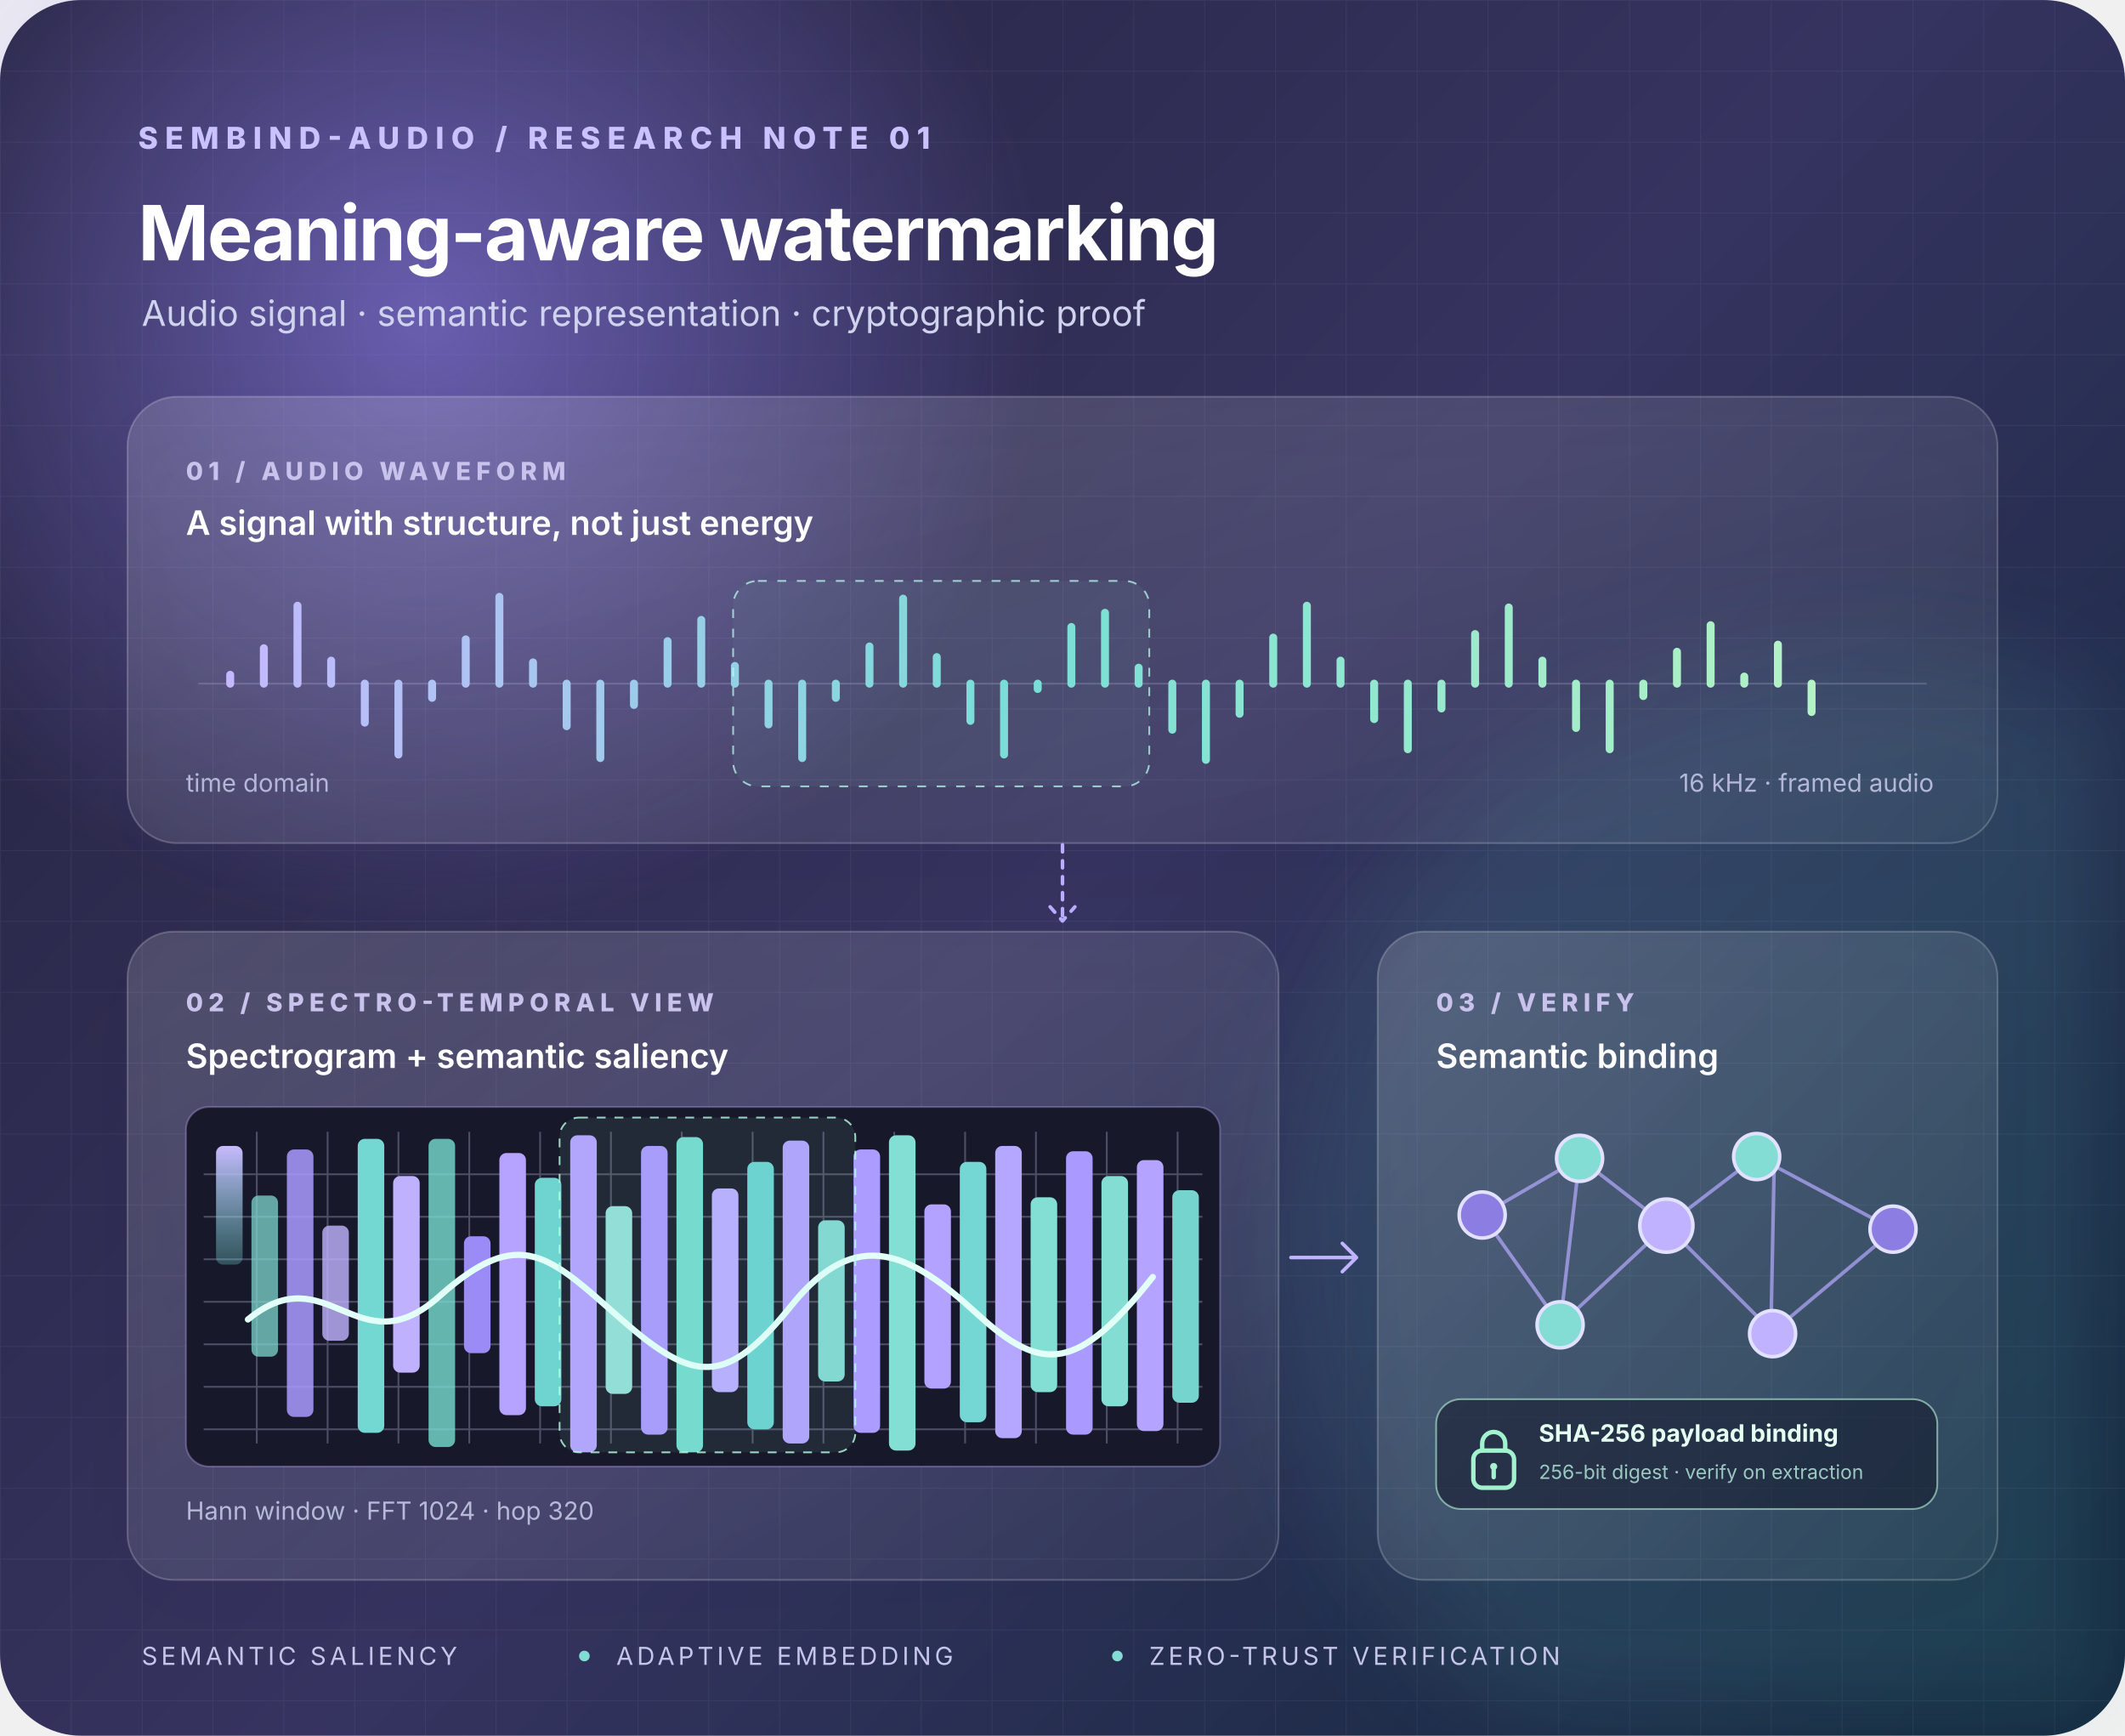
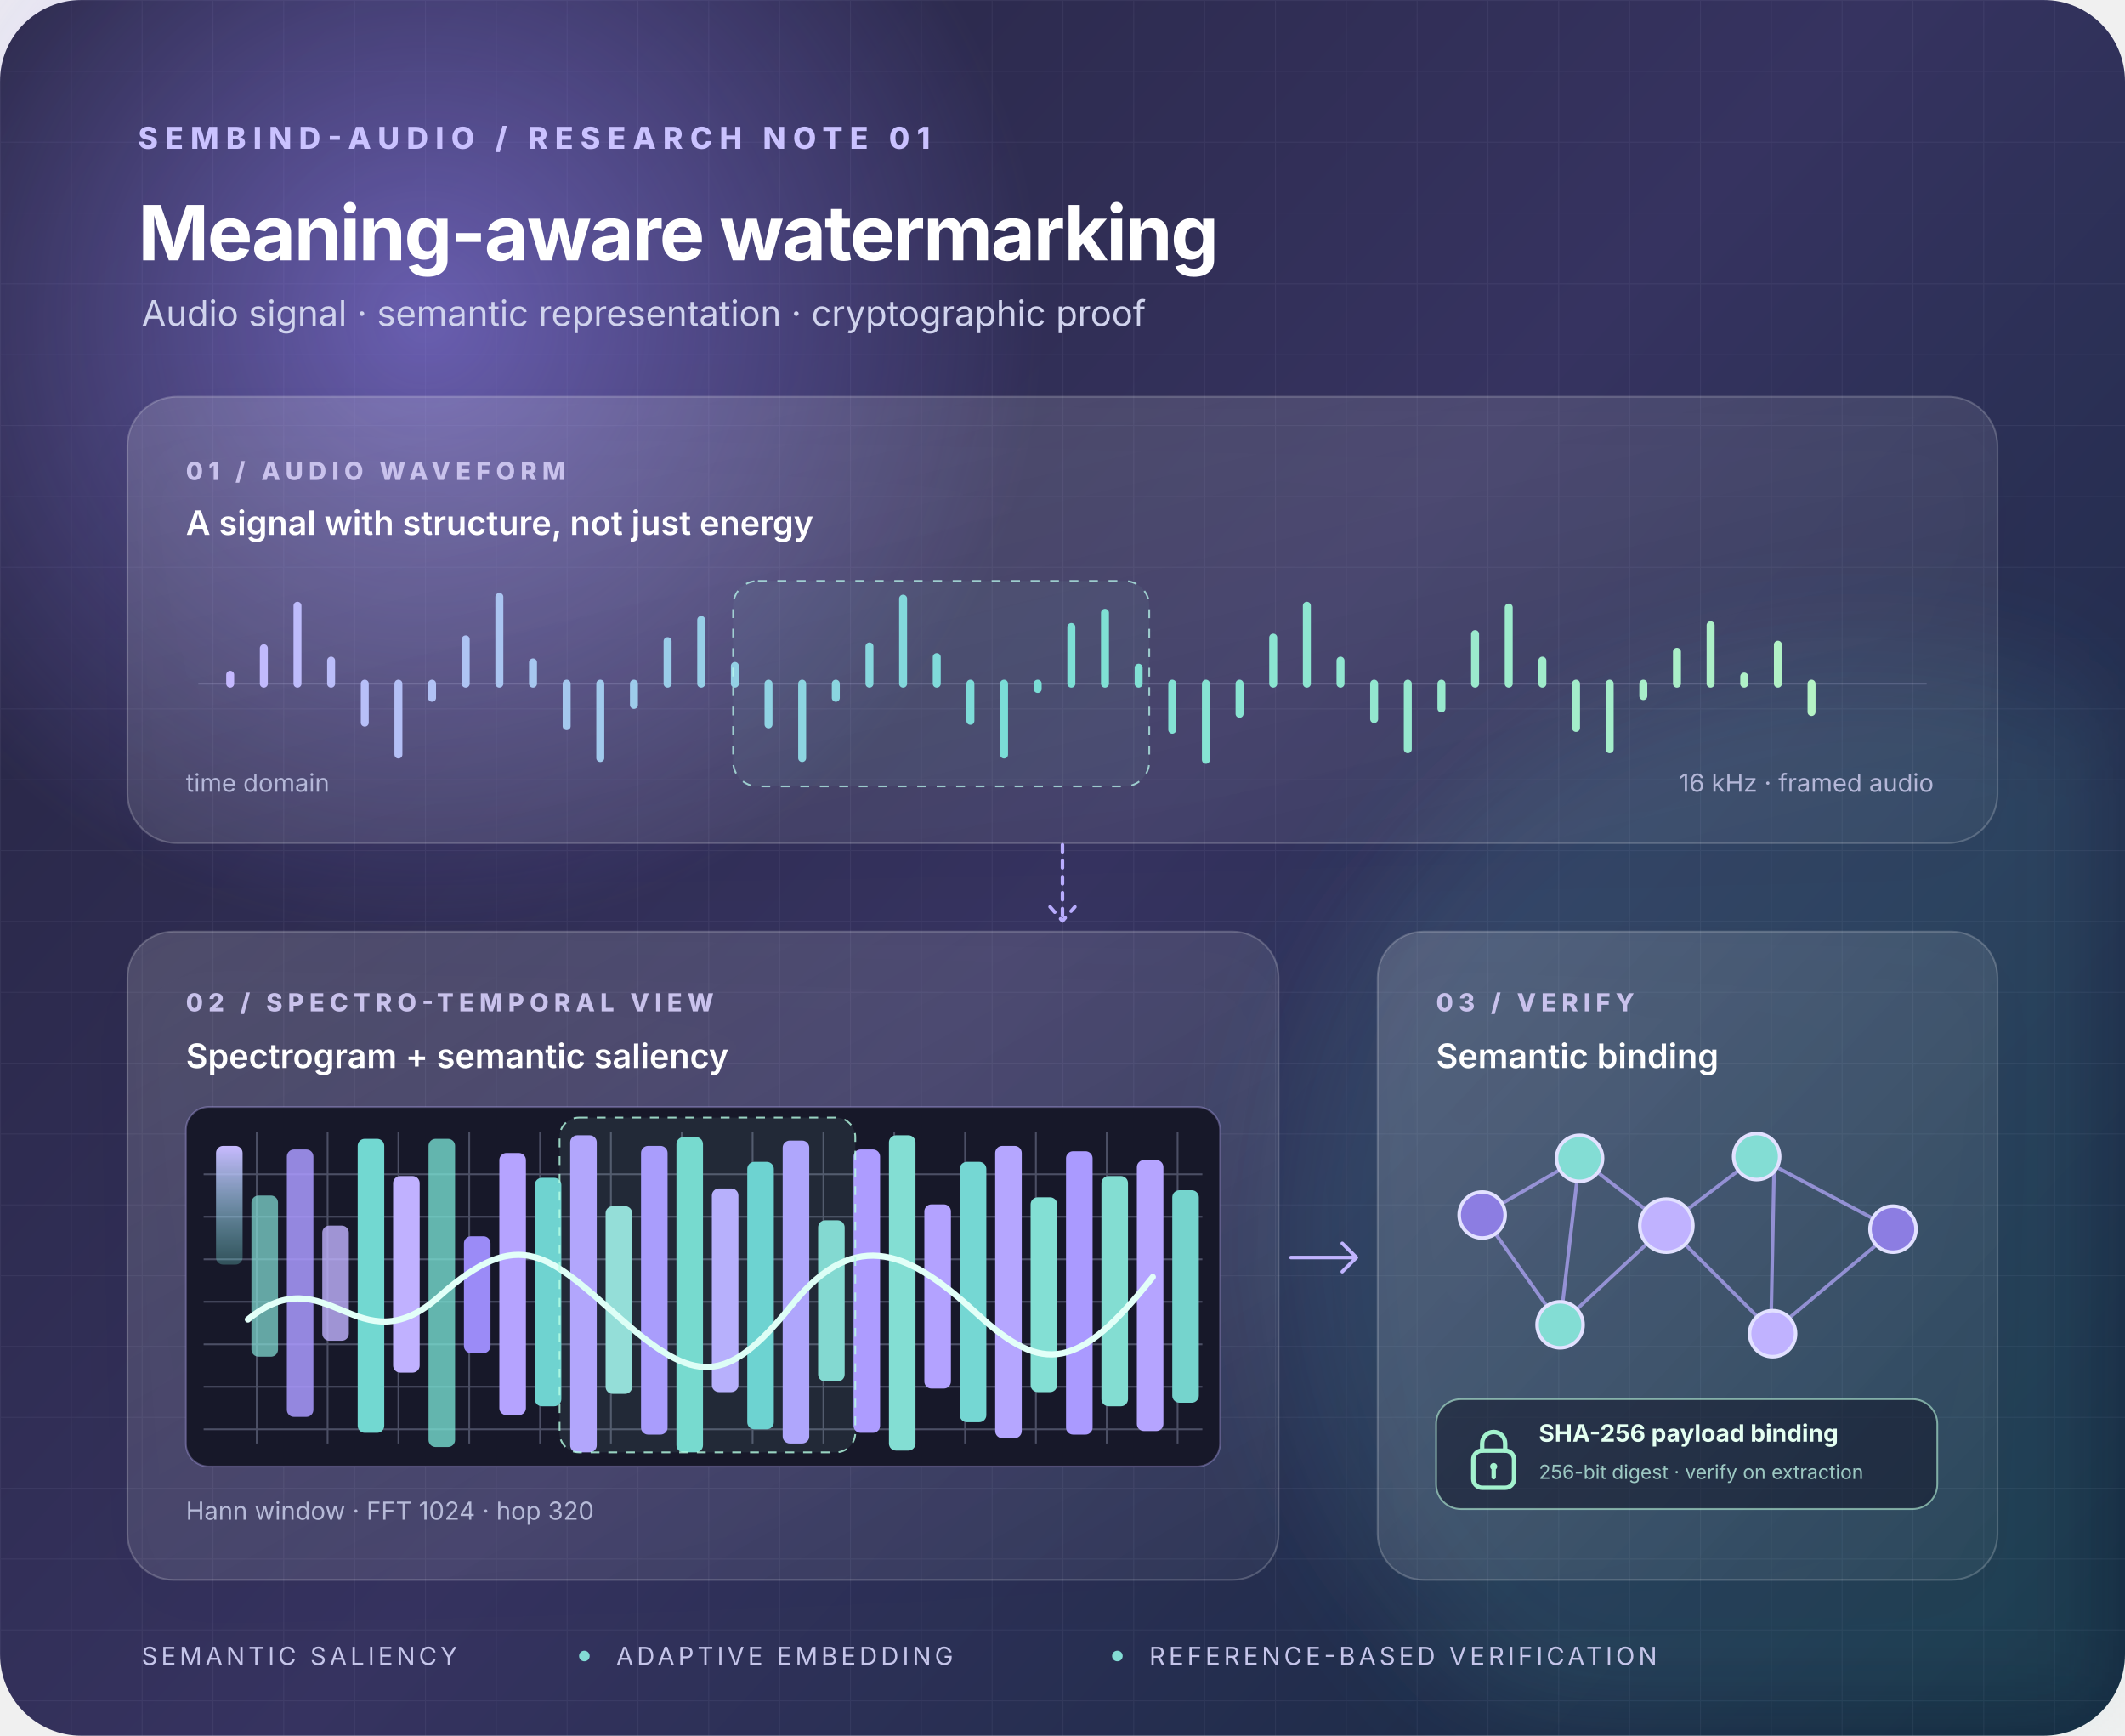
<svg xmlns="http://www.w3.org/2000/svg" width="1200" height="980" viewBox="0 0 1200 980" fill="none">
  <defs>
    <linearGradient id="bg" x1="40" y1="0" x2="1110" y2="980" gradientUnits="userSpaceOnUse">
      <stop stop-color="#24233e" />
      <stop offset=".52" stop-color="#363360" />
      <stop offset="1" stop-color="#14293f" />
    </linearGradient>
    <radialGradient id="glow">
      <stop stop-color="#9a88ff" stop-opacity=".7" />
      <stop offset="1" stop-color="#9a88ff" stop-opacity="0" />
    </radialGradient>
    <linearGradient id="wave">
      <stop stop-color="#c5b8ff" />
      <stop offset=".5" stop-color="#78ded7" />
      <stop offset="1" stop-color="#b5f3c5" />
    </linearGradient>
    <linearGradient id="bar" x1="0" y1="0" x2="0" y2="1">
      <stop stop-color="#c8baff" />
      <stop offset="1" stop-color="#71d5cf" stop-opacity=".3" />
    </linearGradient>
    <linearGradient id="panel" x1="0" y1="0" x2="1" y2="1">
      <stop stop-color="#fff" stop-opacity=".15" />
      <stop offset="1" stop-color="#fff" stop-opacity=".035" />
    </linearGradient>
    <pattern id="grid" width="40" height="40" patternUnits="userSpaceOnUse">
      <path d="M40 0H0V40" stroke="#dce2ff" stroke-opacity=".06" />
    </pattern>
    <filter id="blur">
      <feGaussianBlur stdDeviation="34" />
    </filter>
    <filter id="shadow" x="-20%" y="-20%" width="140%" height="160%">
      <feDropShadow dx="0" dy="18" stdDeviation="22" flood-color="#111124" flood-opacity=".26" />
    </filter>
  </defs>
  <rect width="1200" height="980" rx="46" fill="url(#bg)" />
  <rect width="1200" height="980" rx="46" fill="url(#grid)" />
  <circle cx="240" cy="180" r="350" fill="url(#glow)" opacity=".8" />
  <circle cx="1050" cy="700" r="330" fill="#5ed6d0" fill-opacity=".13" filter="url(#blur)" />
  <text x="78" y="84" fill="#cac2ff" font-family="Inter,Arial,sans-serif" font-size="17" font-weight="800" letter-spacing="4">SEMBIND-AUDIO / RESEARCH NOTE 01</text>
  <text x="78" y="147" fill="#fff" font-family="Inter,Arial,sans-serif" font-size="43" font-weight="700" letter-spacing="-1">Meaning-aware watermarking</text>
  <text x="80" y="184" fill="#d0d3ed" font-family="Inter,Arial,sans-serif" font-size="20">Audio signal · semantic representation · cryptographic proof</text>
  <g filter="url(#shadow)">
    <rect x="72" y="224" width="1056" height="252" rx="28" fill="url(#panel)" stroke="#fff" stroke-opacity=".2" />
  </g>
  <text x="105" y="271" fill="#c9c2ec" font-family="Inter,Arial,sans-serif" font-size="14" font-weight="800" letter-spacing="3">01 / AUDIO WAVEFORM</text>
  <text x="105" y="302" fill="#fff" font-family="Inter,Arial,sans-serif" font-size="19" font-weight="600">A signal with structure, not just energy</text>
  <path d="M112 386H1088" stroke="#d7dbff" stroke-opacity=".2" />
  <g stroke="url(#wave)" stroke-width="4.5" stroke-linecap="round">
    <path d="M130 386v-5m19 5v-20m19 20v-44m19 44v-13m19 13v22m19-22v40m19-40v8m19-8v-25m19 25v-49m19 49v-12m19 12v24m19-24v42m19-42v12m19-12v-24m19 24v-36m19 36v-10m19 10v23m19-23v42m19-42v8m19-8v-21m19 21v-48m19 48v-15m19 15v21m19-21v40m19-40v3m19-3v-32m19 32v-40m19 40v-9m19 9v26m19-26v43m19-43v17m19-17v-26m19 26v-44m19 44v-13m19 13v20m19-20v37m19-37v14m19-14v-28m19 28v-43m19 43v-13m19 13v25m19-25v37m19-37v7m19-7v-18m19 18v-33m19 33v-4m19 4v-22m19 22v16" />
  </g>
  <rect x="414" y="328" width="235" height="116" rx="14" fill="#8fe6d6" fill-opacity=".06" stroke="#bdfff1" stroke-opacity=".72" stroke-dasharray="5 6" />
  <text x="105" y="447" fill="#b4b7d8" font-family="Inter,Arial,sans-serif" font-size="14">time domain</text>
  <text x="1092" y="447" text-anchor="end" fill="#b4b7d8" font-family="Inter,Arial,sans-serif" font-size="14">16 kHz · framed audio</text>
  <path d="M600 477v43m-7-8 7 8 7-8" stroke="#b9adff" stroke-width="2" stroke-linecap="round" stroke-linejoin="round" stroke-dasharray="4 5" />
  <g filter="url(#shadow)">
    <rect x="72" y="526" width="650" height="366" rx="26" fill="url(#panel)" stroke="#fff" stroke-opacity=".2" />
    <rect x="778" y="526" width="350" height="366" rx="26" fill="url(#panel)" stroke="#fff" stroke-opacity=".2" />
  </g>
  <text x="105" y="571" fill="#c9c2ec" font-family="Inter,Arial,sans-serif" font-size="14" font-weight="800" letter-spacing="3">02 / SPECTRO-TEMPORAL VIEW</text>
  <text x="105" y="603" fill="#fff" font-family="Inter,Arial,sans-serif" font-size="19" font-weight="600">Spectrogram + semantic saliency</text>
  <rect x="105" y="625" width="584" height="203" rx="13" fill="#171829" stroke="#aaa1e6" stroke-opacity=".4" />
  <g opacity=".32" stroke="#bdc6e6">
    <path d="M145 639v176m40-176v176m40-176v176m40-176v176m40-176v176m40-176v176m40-176v176m40-176v176m40-176v176m40-176v176m40-176v176m40-176v176m40-176v176m40-176v176" />
    <path d="M115 663h564m-564 24h564m-564 24h564m-564 24h564m-564 24h564m-564 24h564m-564 24h564" />
  </g>
  <g>
    <rect x="122" y="647" width="15" height="67" rx="4" fill="url(#bar)" />
    <rect x="142" y="675" width="15" height="91" rx="4" fill="#82dcd4" opacity=".72" />
    <rect x="162" y="649" width="15" height="151" rx="4" fill="#aa9aff" opacity=".85" />
    <rect x="182" y="692" width="15" height="65" rx="4" fill="#c1b3ff" opacity=".8" />
    <rect x="202" y="643" width="15" height="166" rx="4" fill="#72d8d1" />
    <rect x="222" y="664" width="15" height="111" rx="4" fill="#c0b1ff" />
    <rect x="242" y="643" width="15" height="174" rx="4" fill="#78e1d4" opacity=".78" />
    <rect x="262" y="698" width="15" height="66" rx="4" fill="#9b8bf7" />
    <rect x="282" y="651" width="15" height="148" rx="4" fill="#b5a3ff" />
    <rect x="302" y="665" width="15" height="129" rx="4" fill="#6fd3d0" />
    <rect x="322" y="641" width="15" height="179" rx="4" fill="#b3a0ff" />
    <rect x="342" y="681" width="15" height="106" rx="4" fill="#92dcd8" />
    <rect x="362" y="647" width="15" height="163" rx="4" fill="#a996ff" />
    <rect x="382" y="642" width="15" height="178" rx="4" fill="#73d8ce" />
    <rect x="402" y="671" width="15" height="115" rx="4" fill="#b8aaff" />
    <rect x="422" y="656" width="15" height="151" rx="4" fill="#68d0d0" />
    <rect x="442" y="644" width="15" height="171" rx="4" fill="#b0a0ff" />
    <rect x="462" y="689" width="15" height="91" rx="4" fill="#80d7d0" />
    <rect x="482" y="649" width="15" height="160" rx="4" fill="#ad9cff" />
    <rect x="502" y="641" width="15" height="178" rx="4" fill="#83ded3" />
    <rect x="522" y="680" width="15" height="104" rx="4" fill="#b3a2ff" />
    <rect x="542" y="656" width="15" height="147" rx="4" fill="#75d7d3" />
    <rect x="562" y="647" width="15" height="165" rx="4" fill="#b5a6ff" />
    <rect x="582" y="676" width="15" height="110" rx="4" fill="#83dfd4" />
    <rect x="602" y="650" width="15" height="160" rx="4" fill="#aa9aff" />
    <rect x="622" y="664" width="15" height="130" rx="4" fill="#83ddd2" />
    <rect x="642" y="655" width="15" height="153" rx="4" fill="#b5a4ff" />
    <rect x="662" y="672" width="15" height="120" rx="4" fill="#75d4cd" />
  </g>
  <path d="M140 745c45-37 62 28 108-13s62-23 103 13 59 38 96-8 68-29 105 5 57 32 99-21" stroke="#e2fff8" stroke-width="3.5" stroke-linecap="round" />
  <rect x="316" y="631" width="167" height="189" rx="11" fill="#a7efdc" fill-opacity=".08" stroke="#b8ffe4" stroke-opacity=".8" stroke-dasharray="5 5" />
  <text x="105" y="858" fill="#b6bad8" font-family="Inter,Arial,sans-serif" font-size="14">Hann window · FFT 1024 · hop 320</text>
  <path d="M729 710h37m-8-8 8 8-8 8" stroke="#c1b4ff" stroke-width="2" stroke-linecap="round" stroke-linejoin="round" />
  <text x="811" y="571" fill="#c9c2ec" font-family="Inter,Arial,sans-serif" font-size="14" font-weight="800" letter-spacing="3">03 / VERIFY</text>
  <text x="811" y="603" fill="#fff" font-family="Inter,Arial,sans-serif" font-size="19" font-weight="600">Semantic binding</text>
  <g stroke="#b7aaff" stroke-opacity=".7" stroke-width="2">
    <path d="M837 686l55-32 49 38 51-39 77 41M837 686l44 62 60-56 60 60 68-57M881 748l11-94m108 99 2-100" />
  </g>
  <g stroke="#e2e1ff" stroke-width="2">
    <circle cx="837" cy="686" r="13" fill="#8c7de2" />
    <circle cx="892" cy="654" r="13" fill="#83ddd4" />
    <circle cx="941" cy="692" r="15" fill="#c0b2ff" />
    <circle cx="992" cy="653" r="13" fill="#83ddd4" />
    <circle cx="1069" cy="694" r="13" fill="#8c7de2" />
    <circle cx="881" cy="748" r="13" fill="#83ddd4" />
    <circle cx="1001" cy="753" r="13" fill="#c0b2ff" />
  </g>
  <rect x="811" y="790" width="283" height="62" rx="14" fill="#13172a" fill-opacity=".55" stroke="#b7f4d9" stroke-opacity=".6" />
  <g transform="translate(831 806)" stroke="#a3f2ce" stroke-width="2.5" stroke-linecap="round" stroke-linejoin="round">
    <rect x="1" y="13" width="23" height="21" rx="5" />
    <path d="M6 13V9a6.5 6.5 0 0 1 13 0v4" />
    <circle cx="12.5" cy="22" r="2" fill="#a3f2ce" stroke="none" />
    <path d="M12.5 24v4" />
  </g>
  <text x="869" y="814" fill="#e4fff1" font-family="Inter,Arial,sans-serif" font-size="13.5" font-weight="700">SHA-256 payload binding</text>
  <text x="869" y="835" fill="#9cc8c2" font-family="Inter,Arial,sans-serif" font-size="11">256-bit digest · verify on extraction</text>
  <text x="80" y="940" fill="#c5c5ea" font-family="Inter,Arial,sans-serif" font-size="14" letter-spacing="2">SEMANTIC SALIENCY</text>
  <circle cx="330" cy="935" r="3" fill="#83dcd4" />
  <text x="348" y="940" fill="#c5c5ea" font-family="Inter,Arial,sans-serif" font-size="14" letter-spacing="2">ADAPTIVE EMBEDDING</text>
  <circle cx="631" cy="935" r="3" fill="#83dcd4" />
-   <text x="649" y="940" fill="#c5c5ea" font-family="Inter,Arial,sans-serif" font-size="14" letter-spacing="2">ZERO-TRUST VERIFICATION</text>
+   <text x="649" y="940" fill="#c5c5ea" font-family="Inter,Arial,sans-serif" font-size="14" letter-spacing="2">REFERENCE-BASED VERIFICATION</text>
</svg>
